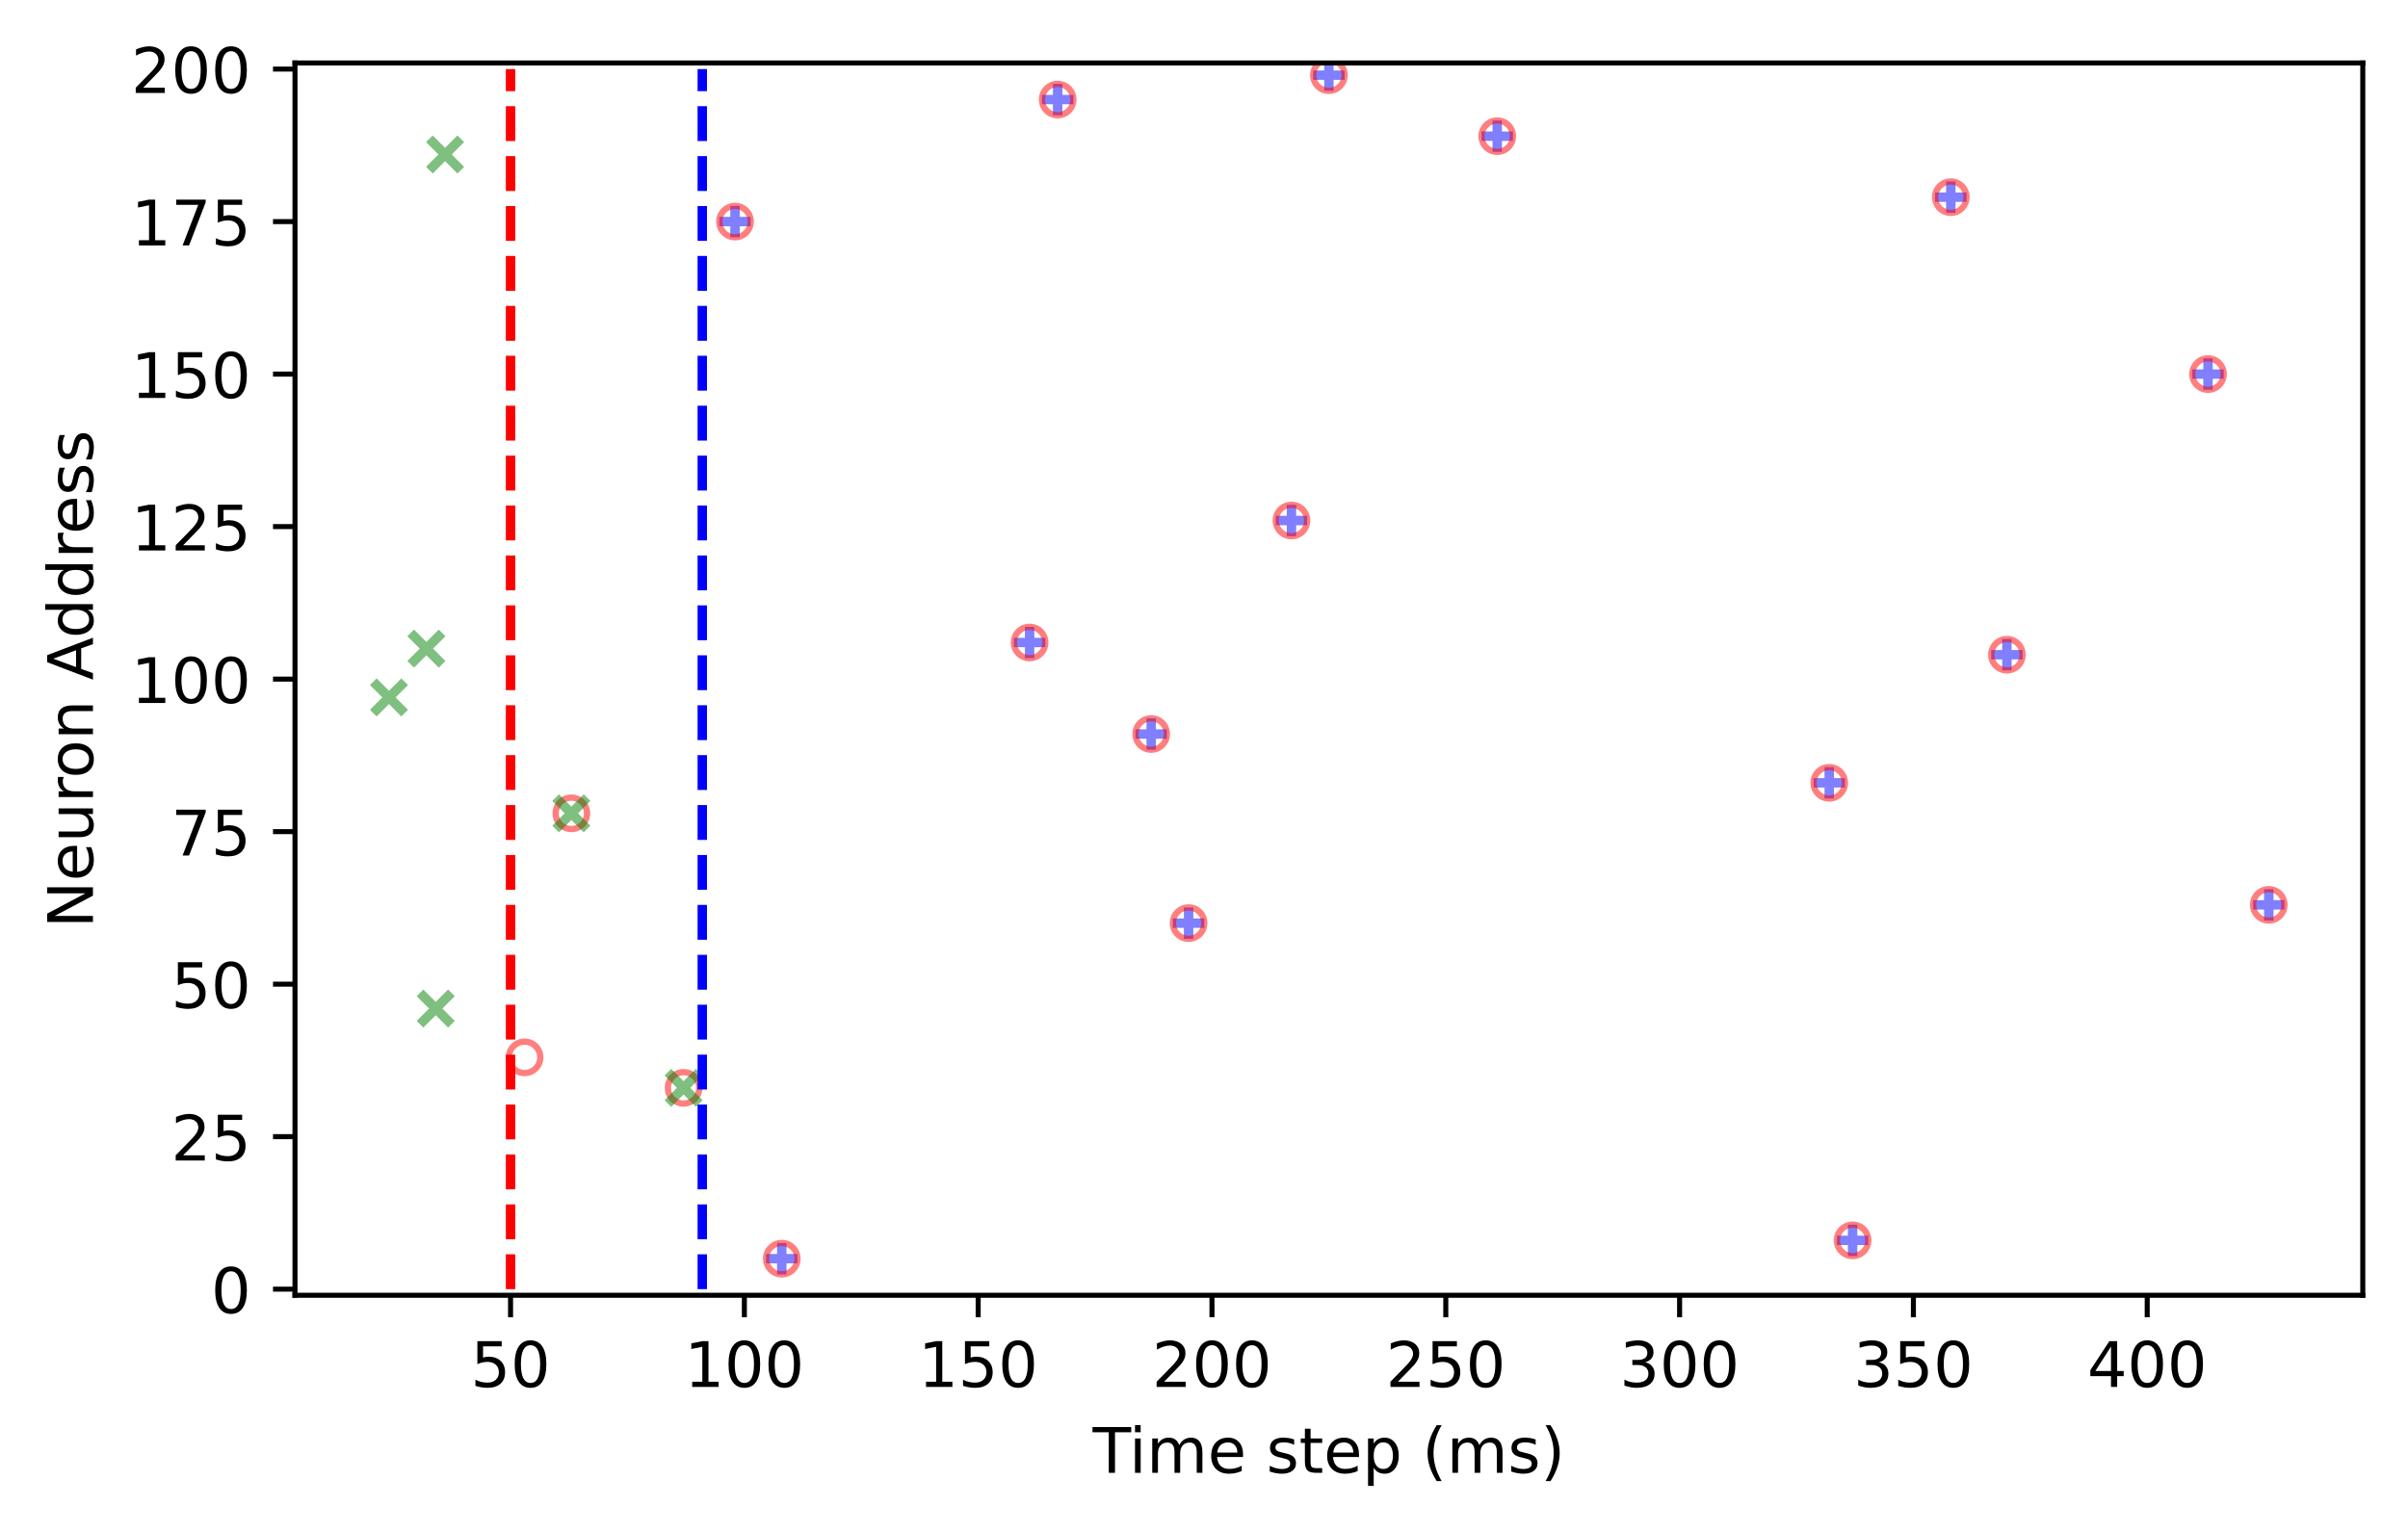
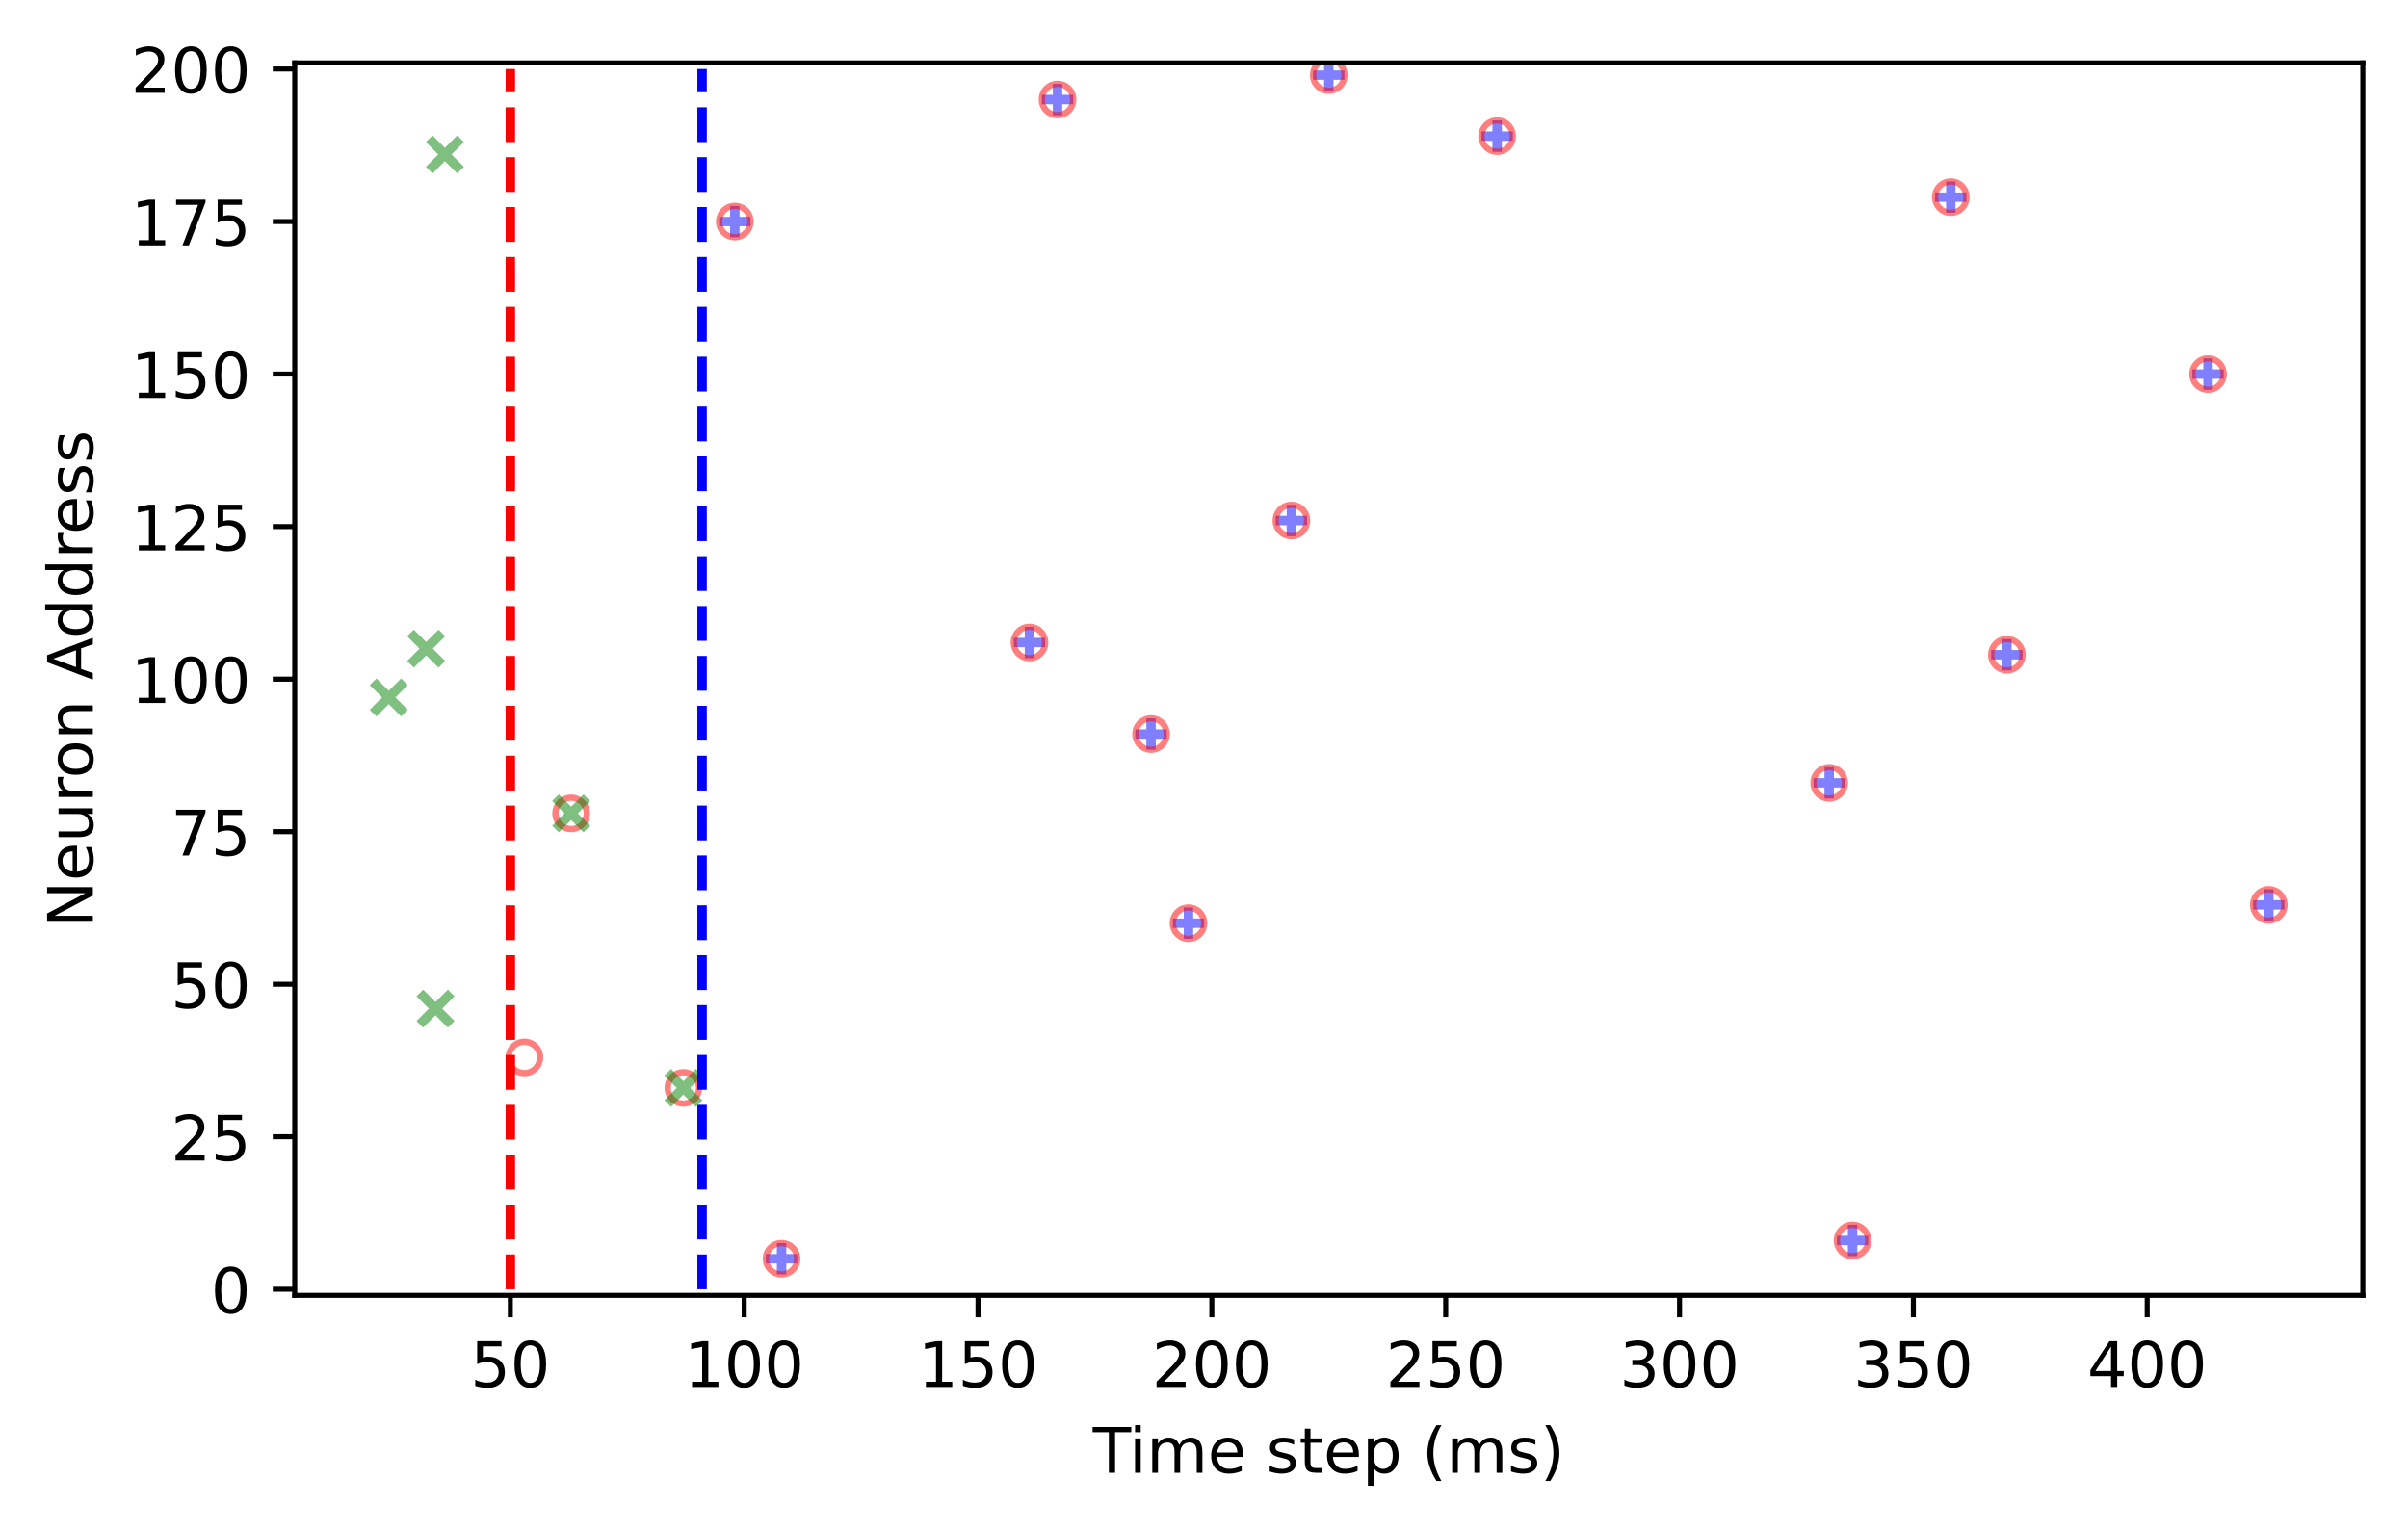
- <svg xmlns="http://www.w3.org/2000/svg" xmlns:xlink="http://www.w3.org/1999/xlink" width="383.386pt" height="243.841pt" viewBox="0 0 383.386 243.841" version="1.1">
+ <svg xmlns="http://www.w3.org/2000/svg" xmlns:xlink="http://www.w3.org/1999/xlink" width="383.693pt" height="244.024pt" viewBox="0 0 383.693 244.024" version="1.1">
  <defs>
    <style type="text/css">*{stroke-linejoin: round; stroke-linecap: butt}</style>
  </defs>
  <g id="figure_1">
    <g id="patch_1">
-       <path d="M 0 243.841  L 383.386 243.841  L 383.386 0  L 0 0  L 0 243.841  z " style="fill: none" />
+       <path d="M 0 244.024  L 383.693 244.024  L 383.693 0  L 0 0  L 0 244.024  z " style="fill: none" />
    </g>
    <g id="axes_1">
      <g id="patch_2">
-         <path d="M 46.966 206.285  L 376.186 206.285  L 376.186 10.028  L 46.966 10.028  L 46.966 206.285  z " style="fill: none" />
+         <path d="M 46.966 206.468  L 376.493 206.468  L 376.493 10.027  L 46.966 10.027  L 46.966 206.468  z " style="fill: none" />
      </g>
      <g id="PathCollection_1">
        <defs>
-           <path id="mb3ec994b3f" d="M -2.5 0  L 2.5 0  M 0 2.5  L 0 -2.5  " style="stroke: #0000ff; stroke-opacity: 0.5; stroke-width: 1.5" />
+           <path id="m88c1c79ac9" d="M -2.5 0  L 2.5 0  M 0 2.5  L 0 -2.5  " style="stroke: #0000ff; stroke-opacity: 0.5; stroke-width: 1.5" />
        </defs>
-         <g clip-path="url(#p787e05704a)">
-           <use xlink:href="#mb3ec994b3f" x="117.024" y="35.289" style="fill: #0000ff; fill-opacity: 0.5; stroke: #0000ff; stroke-opacity: 0.5; stroke-width: 1.5" />
-           <use xlink:href="#mb3ec994b3f" x="124.469" y="200.456" style="fill: #0000ff; fill-opacity: 0.5; stroke: #0000ff; stroke-opacity: 0.5; stroke-width: 1.5" />
-           <use xlink:href="#mb3ec994b3f" x="163.927" y="102.327" style="fill: #0000ff; fill-opacity: 0.5; stroke: #0000ff; stroke-opacity: 0.5; stroke-width: 1.5" />
-           <use xlink:href="#mb3ec994b3f" x="168.394" y="15.857" style="fill: #0000ff; fill-opacity: 0.5; stroke: #0000ff; stroke-opacity: 0.5; stroke-width: 1.5" />
-           <use xlink:href="#mb3ec994b3f" x="183.284" y="116.901" style="fill: #0000ff; fill-opacity: 0.5; stroke: #0000ff; stroke-opacity: 0.5; stroke-width: 1.5" />
-           <use xlink:href="#mb3ec994b3f" x="189.24" y="147.019" style="fill: #0000ff; fill-opacity: 0.5; stroke: #0000ff; stroke-opacity: 0.5; stroke-width: 1.5" />
-           <use xlink:href="#mb3ec994b3f" x="205.62" y="82.896" style="fill: #0000ff; fill-opacity: 0.5; stroke: #0000ff; stroke-opacity: 0.5; stroke-width: 1.5" />
-           <use xlink:href="#mb3ec994b3f" x="211.576" y="11.971" style="fill: #0000ff; fill-opacity: 0.5; stroke: #0000ff; stroke-opacity: 0.5; stroke-width: 1.5" />
-           <use xlink:href="#mb3ec994b3f" x="238.378" y="21.687" style="fill: #0000ff; fill-opacity: 0.5; stroke: #0000ff; stroke-opacity: 0.5; stroke-width: 1.5" />
-           <use xlink:href="#mb3ec994b3f" x="291.238" y="124.673" style="fill: #0000ff; fill-opacity: 0.5; stroke: #0000ff; stroke-opacity: 0.5; stroke-width: 1.5" />
-           <use xlink:href="#mb3ec994b3f" x="294.96" y="197.541" style="fill: #0000ff; fill-opacity: 0.5; stroke: #0000ff; stroke-opacity: 0.5; stroke-width: 1.5" />
-           <use xlink:href="#mb3ec994b3f" x="310.595" y="31.402" style="fill: #0000ff; fill-opacity: 0.5; stroke: #0000ff; stroke-opacity: 0.5; stroke-width: 1.5" />
-           <use xlink:href="#mb3ec994b3f" x="319.529" y="104.27" style="fill: #0000ff; fill-opacity: 0.5; stroke: #0000ff; stroke-opacity: 0.5; stroke-width: 1.5" />
-           <use xlink:href="#mb3ec994b3f" x="351.543" y="59.578" style="fill: #0000ff; fill-opacity: 0.5; stroke: #0000ff; stroke-opacity: 0.5; stroke-width: 1.5" />
-           <use xlink:href="#mb3ec994b3f" x="361.221" y="144.105" style="fill: #0000ff; fill-opacity: 0.5; stroke: #0000ff; stroke-opacity: 0.5; stroke-width: 1.5" />
+         <g clip-path="url(#pcec27d0fc7)">
+           <use xlink:href="#m88c1c79ac9" x="117.089" y="35.311" style="fill: #0000ff; fill-opacity: 0.5; stroke: #0000ff; stroke-opacity: 0.5; stroke-width: 1.5" />
+           <use xlink:href="#m88c1c79ac9" x="124.541" y="200.633" style="fill: #0000ff; fill-opacity: 0.5; stroke: #0000ff; stroke-opacity: 0.5; stroke-width: 1.5" />
+           <use xlink:href="#m88c1c79ac9" x="164.037" y="102.412" style="fill: #0000ff; fill-opacity: 0.5; stroke: #0000ff; stroke-opacity: 0.5; stroke-width: 1.5" />
+           <use xlink:href="#m88c1c79ac9" x="168.508" y="15.862" style="fill: #0000ff; fill-opacity: 0.5; stroke: #0000ff; stroke-opacity: 0.5; stroke-width: 1.5" />
+           <use xlink:href="#m88c1c79ac9" x="183.412" y="117" style="fill: #0000ff; fill-opacity: 0.5; stroke: #0000ff; stroke-opacity: 0.5; stroke-width: 1.5" />
+           <use xlink:href="#m88c1c79ac9" x="189.373" y="147.146" style="fill: #0000ff; fill-opacity: 0.5; stroke: #0000ff; stroke-opacity: 0.5; stroke-width: 1.5" />
+           <use xlink:href="#m88c1c79ac9" x="205.768" y="82.963" style="fill: #0000ff; fill-opacity: 0.5; stroke: #0000ff; stroke-opacity: 0.5; stroke-width: 1.5" />
+           <use xlink:href="#m88c1c79ac9" x="211.729" y="11.972" style="fill: #0000ff; fill-opacity: 0.5; stroke: #0000ff; stroke-opacity: 0.5; stroke-width: 1.5" />
+           <use xlink:href="#m88c1c79ac9" x="238.557" y="21.696" style="fill: #0000ff; fill-opacity: 0.5; stroke: #0000ff; stroke-opacity: 0.5; stroke-width: 1.5" />
+           <use xlink:href="#m88c1c79ac9" x="291.466" y="124.779" style="fill: #0000ff; fill-opacity: 0.5; stroke: #0000ff; stroke-opacity: 0.5; stroke-width: 1.5" />
+           <use xlink:href="#m88c1c79ac9" x="295.192" y="197.715" style="fill: #0000ff; fill-opacity: 0.5; stroke: #0000ff; stroke-opacity: 0.5; stroke-width: 1.5" />
+           <use xlink:href="#m88c1c79ac9" x="310.841" y="31.421" style="fill: #0000ff; fill-opacity: 0.5; stroke: #0000ff; stroke-opacity: 0.5; stroke-width: 1.5" />
+           <use xlink:href="#m88c1c79ac9" x="319.783" y="104.357" style="fill: #0000ff; fill-opacity: 0.5; stroke: #0000ff; stroke-opacity: 0.5; stroke-width: 1.5" />
+           <use xlink:href="#m88c1c79ac9" x="351.827" y="59.623" style="fill: #0000ff; fill-opacity: 0.5; stroke: #0000ff; stroke-opacity: 0.5; stroke-width: 1.5" />
+           <use xlink:href="#m88c1c79ac9" x="361.515" y="144.229" style="fill: #0000ff; fill-opacity: 0.5; stroke: #0000ff; stroke-opacity: 0.5; stroke-width: 1.5" />
        </g>
      </g>
      <g id="PathCollection_2">
        <defs>
-           <path id="C0_0_263f328069" d="M 0 2.5  C 0.663 2.5 1.299 2.237 1.768 1.768  C 2.237 1.299 2.5 0.663 2.5 -0  C 2.5 -0.663 2.237 -1.299 1.768 -1.768  C 1.299 -2.237 0.663 -2.5 0 -2.5  C -0.663 -2.5 -1.299 -2.237 -1.768 -1.768  C -2.237 -1.299 -2.5 -0.663 -2.5 0  C -2.5 0.663 -2.237 1.299 -1.768 1.768  C -1.299 2.237 -0.663 2.5 0 2.5  z " />
+           <path id="C0_0_e7f6a0dc9d" d="M 0 2.5  C 0.663 2.5 1.299 2.237 1.768 1.768  C 2.237 1.299 2.5 0.663 2.5 -0  C 2.5 -0.663 2.237 -1.299 1.768 -1.768  C 1.299 -2.237 0.663 -2.5 0 -2.5  C -0.663 -2.5 -1.299 -2.237 -1.768 -1.768  C -2.237 -1.299 -2.5 -0.663 -2.5 0  C -2.5 0.663 -2.237 1.299 -1.768 1.768  C -1.299 2.237 -0.663 2.5 0 2.5  z " />
        </defs>
-         <g clip-path="url(#p787e05704a)">
-           <use xlink:href="#C0_0_263f328069" x="83.521" y="168.394" style="fill: none; stroke: #ff0000; stroke-opacity: 0.5" />
-         </g>
-         <g clip-path="url(#p787e05704a)">
-           <use xlink:href="#C0_0_263f328069" x="90.966" y="129.531" style="fill: none; stroke: #ff0000; stroke-opacity: 0.5" />
-         </g>
-         <g clip-path="url(#p787e05704a)">
-           <use xlink:href="#C0_0_263f328069" x="108.834" y="173.252" style="fill: none; stroke: #ff0000; stroke-opacity: 0.5" />
-         </g>
-         <g clip-path="url(#p787e05704a)">
-           <use xlink:href="#C0_0_263f328069" x="117.024" y="35.289" style="fill: none; stroke: #ff0000; stroke-opacity: 0.5" />
-         </g>
-         <g clip-path="url(#p787e05704a)">
-           <use xlink:href="#C0_0_263f328069" x="124.469" y="200.456" style="fill: none; stroke: #ff0000; stroke-opacity: 0.5" />
-         </g>
-         <g clip-path="url(#p787e05704a)">
-           <use xlink:href="#C0_0_263f328069" x="163.927" y="102.327" style="fill: none; stroke: #ff0000; stroke-opacity: 0.5" />
-         </g>
-         <g clip-path="url(#p787e05704a)">
-           <use xlink:href="#C0_0_263f328069" x="168.394" y="15.857" style="fill: none; stroke: #ff0000; stroke-opacity: 0.5" />
-         </g>
-         <g clip-path="url(#p787e05704a)">
-           <use xlink:href="#C0_0_263f328069" x="183.284" y="116.901" style="fill: none; stroke: #ff0000; stroke-opacity: 0.5" />
-         </g>
-         <g clip-path="url(#p787e05704a)">
-           <use xlink:href="#C0_0_263f328069" x="189.24" y="147.019" style="fill: none; stroke: #ff0000; stroke-opacity: 0.5" />
-         </g>
-         <g clip-path="url(#p787e05704a)">
-           <use xlink:href="#C0_0_263f328069" x="205.62" y="82.896" style="fill: none; stroke: #ff0000; stroke-opacity: 0.5" />
-         </g>
-         <g clip-path="url(#p787e05704a)">
-           <use xlink:href="#C0_0_263f328069" x="211.576" y="11.971" style="fill: none; stroke: #ff0000; stroke-opacity: 0.5" />
-         </g>
-         <g clip-path="url(#p787e05704a)">
-           <use xlink:href="#C0_0_263f328069" x="238.378" y="21.687" style="fill: none; stroke: #ff0000; stroke-opacity: 0.5" />
-         </g>
-         <g clip-path="url(#p787e05704a)">
-           <use xlink:href="#C0_0_263f328069" x="291.238" y="124.673" style="fill: none; stroke: #ff0000; stroke-opacity: 0.5" />
-         </g>
-         <g clip-path="url(#p787e05704a)">
-           <use xlink:href="#C0_0_263f328069" x="294.96" y="197.541" style="fill: none; stroke: #ff0000; stroke-opacity: 0.5" />
-         </g>
-         <g clip-path="url(#p787e05704a)">
-           <use xlink:href="#C0_0_263f328069" x="310.595" y="31.402" style="fill: none; stroke: #ff0000; stroke-opacity: 0.5" />
-         </g>
-         <g clip-path="url(#p787e05704a)">
-           <use xlink:href="#C0_0_263f328069" x="319.529" y="104.27" style="fill: none; stroke: #ff0000; stroke-opacity: 0.5" />
-         </g>
-         <g clip-path="url(#p787e05704a)">
-           <use xlink:href="#C0_0_263f328069" x="351.543" y="59.578" style="fill: none; stroke: #ff0000; stroke-opacity: 0.5" />
-         </g>
-         <g clip-path="url(#p787e05704a)">
-           <use xlink:href="#C0_0_263f328069" x="361.221" y="144.105" style="fill: none; stroke: #ff0000; stroke-opacity: 0.5" />
+         <g clip-path="url(#pcec27d0fc7)">
+           <use xlink:href="#C0_0_e7f6a0dc9d" x="83.555" y="168.541" style="fill: none; stroke: #ff0000; stroke-opacity: 0.5" />
+         </g>
+         <g clip-path="url(#pcec27d0fc7)">
+           <use xlink:href="#C0_0_e7f6a0dc9d" x="91.007" y="129.642" style="fill: none; stroke: #ff0000; stroke-opacity: 0.5" />
+         </g>
+         <g clip-path="url(#pcec27d0fc7)">
+           <use xlink:href="#C0_0_e7f6a0dc9d" x="108.892" y="173.403" style="fill: none; stroke: #ff0000; stroke-opacity: 0.5" />
+         </g>
+         <g clip-path="url(#pcec27d0fc7)">
+           <use xlink:href="#C0_0_e7f6a0dc9d" x="117.089" y="35.311" style="fill: none; stroke: #ff0000; stroke-opacity: 0.5" />
+         </g>
+         <g clip-path="url(#pcec27d0fc7)">
+           <use xlink:href="#C0_0_e7f6a0dc9d" x="124.541" y="200.633" style="fill: none; stroke: #ff0000; stroke-opacity: 0.5" />
+         </g>
+         <g clip-path="url(#pcec27d0fc7)">
+           <use xlink:href="#C0_0_e7f6a0dc9d" x="164.037" y="102.412" style="fill: none; stroke: #ff0000; stroke-opacity: 0.5" />
+         </g>
+         <g clip-path="url(#pcec27d0fc7)">
+           <use xlink:href="#C0_0_e7f6a0dc9d" x="168.508" y="15.862" style="fill: none; stroke: #ff0000; stroke-opacity: 0.5" />
+         </g>
+         <g clip-path="url(#pcec27d0fc7)">
+           <use xlink:href="#C0_0_e7f6a0dc9d" x="183.412" y="117" style="fill: none; stroke: #ff0000; stroke-opacity: 0.5" />
+         </g>
+         <g clip-path="url(#pcec27d0fc7)">
+           <use xlink:href="#C0_0_e7f6a0dc9d" x="189.373" y="147.146" style="fill: none; stroke: #ff0000; stroke-opacity: 0.5" />
+         </g>
+         <g clip-path="url(#pcec27d0fc7)">
+           <use xlink:href="#C0_0_e7f6a0dc9d" x="205.768" y="82.963" style="fill: none; stroke: #ff0000; stroke-opacity: 0.5" />
+         </g>
+         <g clip-path="url(#pcec27d0fc7)">
+           <use xlink:href="#C0_0_e7f6a0dc9d" x="211.729" y="11.972" style="fill: none; stroke: #ff0000; stroke-opacity: 0.5" />
+         </g>
+         <g clip-path="url(#pcec27d0fc7)">
+           <use xlink:href="#C0_0_e7f6a0dc9d" x="238.557" y="21.696" style="fill: none; stroke: #ff0000; stroke-opacity: 0.5" />
+         </g>
+         <g clip-path="url(#pcec27d0fc7)">
+           <use xlink:href="#C0_0_e7f6a0dc9d" x="291.466" y="124.779" style="fill: none; stroke: #ff0000; stroke-opacity: 0.5" />
+         </g>
+         <g clip-path="url(#pcec27d0fc7)">
+           <use xlink:href="#C0_0_e7f6a0dc9d" x="295.192" y="197.715" style="fill: none; stroke: #ff0000; stroke-opacity: 0.5" />
+         </g>
+         <g clip-path="url(#pcec27d0fc7)">
+           <use xlink:href="#C0_0_e7f6a0dc9d" x="310.841" y="31.421" style="fill: none; stroke: #ff0000; stroke-opacity: 0.5" />
+         </g>
+         <g clip-path="url(#pcec27d0fc7)">
+           <use xlink:href="#C0_0_e7f6a0dc9d" x="319.783" y="104.357" style="fill: none; stroke: #ff0000; stroke-opacity: 0.5" />
+         </g>
+         <g clip-path="url(#pcec27d0fc7)">
+           <use xlink:href="#C0_0_e7f6a0dc9d" x="351.827" y="59.623" style="fill: none; stroke: #ff0000; stroke-opacity: 0.5" />
+         </g>
+         <g clip-path="url(#pcec27d0fc7)">
+           <use xlink:href="#C0_0_e7f6a0dc9d" x="361.515" y="144.229" style="fill: none; stroke: #ff0000; stroke-opacity: 0.5" />
        </g>
      </g>
      <g id="PathCollection_3">
        <defs>
-           <path id="m6fbff9b8e3" d="M -2.5 2.5  L 2.5 -2.5  M -2.5 -2.5  L 2.5 2.5  " style="stroke: #008000; stroke-opacity: 0.5; stroke-width: 1.5" />
+           <path id="m61734a5dca" d="M -2.5 2.5  L 2.5 -2.5  M -2.5 -2.5  L 2.5 2.5  " style="stroke: #008000; stroke-opacity: 0.5; stroke-width: 1.5" />
        </defs>
-         <g clip-path="url(#p787e05704a)">
-           <use xlink:href="#m6fbff9b8e3" x="61.93" y="111.071" style="fill: #008000; fill-opacity: 0.5; stroke: #008000; stroke-opacity: 0.5; stroke-width: 1.5" />
-           <use xlink:href="#m6fbff9b8e3" x="67.886" y="103.299" style="fill: #008000; fill-opacity: 0.5; stroke: #008000; stroke-opacity: 0.5; stroke-width: 1.5" />
-           <use xlink:href="#m6fbff9b8e3" x="69.375" y="160.621" style="fill: #008000; fill-opacity: 0.5; stroke: #008000; stroke-opacity: 0.5; stroke-width: 1.5" />
-           <use xlink:href="#m6fbff9b8e3" x="70.864" y="24.601" style="fill: #008000; fill-opacity: 0.5; stroke: #008000; stroke-opacity: 0.5; stroke-width: 1.5" />
-           <use xlink:href="#m6fbff9b8e3" x="90.966" y="129.531" style="fill: #008000; fill-opacity: 0.5; stroke: #008000; stroke-opacity: 0.5; stroke-width: 1.5" />
-           <use xlink:href="#m6fbff9b8e3" x="108.834" y="173.252" style="fill: #008000; fill-opacity: 0.5; stroke: #008000; stroke-opacity: 0.5; stroke-width: 1.5" />
+         <g clip-path="url(#pcec27d0fc7)">
+           <use xlink:href="#m61734a5dca" x="61.944" y="111.165" style="fill: #008000; fill-opacity: 0.5; stroke: #008000; stroke-opacity: 0.5; stroke-width: 1.5" />
+           <use xlink:href="#m61734a5dca" x="67.906" y="103.385" style="fill: #008000; fill-opacity: 0.5; stroke: #008000; stroke-opacity: 0.5; stroke-width: 1.5" />
+           <use xlink:href="#m61734a5dca" x="69.396" y="160.761" style="fill: #008000; fill-opacity: 0.5; stroke: #008000; stroke-opacity: 0.5; stroke-width: 1.5" />
+           <use xlink:href="#m61734a5dca" x="70.887" y="24.614" style="fill: #008000; fill-opacity: 0.5; stroke: #008000; stroke-opacity: 0.5; stroke-width: 1.5" />
+           <use xlink:href="#m61734a5dca" x="91.007" y="129.642" style="fill: #008000; fill-opacity: 0.5; stroke: #008000; stroke-opacity: 0.5; stroke-width: 1.5" />
+           <use xlink:href="#m61734a5dca" x="108.892" y="173.403" style="fill: #008000; fill-opacity: 0.5; stroke: #008000; stroke-opacity: 0.5; stroke-width: 1.5" />
        </g>
      </g>
      <g id="matplotlib.axis_1">
        <g id="xtick_1">
          <g id="line2d_1">
            <defs>
-               <path id="m3c2d49a48f" d="M 0 0  L 0 3.5  " style="stroke: #000000; stroke-width: 0.8" />
+               <path id="m3c4c1d982c" d="M 0 0  L 0 3.5  " style="stroke: #000000; stroke-width: 0.8" />
            </defs>
            <g>
-               <use xlink:href="#m3c2d49a48f" x="81.287" y="206.285" style="stroke: #000000; stroke-width: 0.8" />
+               <use xlink:href="#m3c4c1d982c" x="81.319" y="206.468" style="stroke: #000000; stroke-width: 0.8" />
            </g>
          </g>
          <g id="text_1">
-             <g transform="translate(74.92479 220.8837) scale(0.1 -0.1)">
+             <g transform="translate(74.95686 221.0661) scale(0.1 -0.1)">
              <defs>
                <path id="DejaVuSans-35" d="M 691 4666  L 3169 4666  L 3169 4134  L 1269 4134  L 1269 2991  Q 1406 3038 1543 3061  Q 1681 3084 1819 3084  Q 2600 3084 3056 2656  Q 3513 2228 3513 1497  Q 3513 744 3044 326  Q 2575 -91 1722 -91  Q 1428 -91 1123 -41  Q 819 9 494 109  L 494 744  Q 775 591 1075 516  Q 1375 441 1709 441  Q 2250 441 2565 725  Q 2881 1009 2881 1497  Q 2881 1984 2565 2268  Q 2250 2553 1709 2553  Q 1456 2553 1204 2497  Q 953 2441 691 2322  L 691 4666  z " transform="scale(0.015625)" />
                <path id="DejaVuSans-30" d="M 2034 4250  Q 1547 4250 1301 3770  Q 1056 3291 1056 2328  Q 1056 1369 1301 889  Q 1547 409 2034 409  Q 2525 409 2770 889  Q 3016 1369 3016 2328  Q 3016 3291 2770 3770  Q 2525 4250 2034 4250  z M 2034 4750  Q 2819 4750 3233 4129  Q 3647 3509 3647 2328  Q 3647 1150 3233 529  Q 2819 -91 2034 -91  Q 1250 -91 836 529  Q 422 1150 422 2328  Q 422 3509 836 4129  Q 1250 4750 2034 4750  z " transform="scale(0.015625)" />
              </defs>
              <use xlink:href="#DejaVuSans-35" />
              <use xlink:href="#DejaVuSans-30" transform="translate(63.62305 0)" />
            </g>
          </g>
        </g>
        <g id="xtick_2">
          <g id="line2d_2">
            <g>
-               <use xlink:href="#m3c2d49a48f" x="118.513" y="206.285" style="stroke: #000000; stroke-width: 0.8" />
+               <use xlink:href="#m3c4c1d982c" x="118.579" y="206.468" style="stroke: #000000; stroke-width: 0.8" />
            </g>
          </g>
          <g id="text_2">
-             <g transform="translate(108.9688 220.8837) scale(0.1 -0.1)">
+             <g transform="translate(109.0356 221.0661) scale(0.1 -0.1)">
              <defs>
                <path id="DejaVuSans-31" d="M 794 531  L 1825 531  L 1825 4091  L 703 3866  L 703 4441  L 1819 4666  L 2450 4666  L 2450 531  L 3481 531  L 3481 0  L 794 0  L 794 531  z " transform="scale(0.015625)" />
              </defs>
              <use xlink:href="#DejaVuSans-31" />
              <use xlink:href="#DejaVuSans-30" transform="translate(63.62305 0)" />
              <use xlink:href="#DejaVuSans-30" transform="translate(127.2461 0)" />
            </g>
          </g>
        </g>
        <g id="xtick_3">
          <g id="line2d_3">
            <g>
-               <use xlink:href="#m3c2d49a48f" x="155.738" y="206.285" style="stroke: #000000; stroke-width: 0.8" />
+               <use xlink:href="#m3c4c1d982c" x="155.839" y="206.468" style="stroke: #000000; stroke-width: 0.8" />
            </g>
          </g>
          <g id="text_3">
-             <g transform="translate(146.194 220.8837) scale(0.1 -0.1)">
+             <g transform="translate(146.2956 221.0661) scale(0.1 -0.1)">
              <use xlink:href="#DejaVuSans-31" />
              <use xlink:href="#DejaVuSans-35" transform="translate(63.62305 0)" />
              <use xlink:href="#DejaVuSans-30" transform="translate(127.2461 0)" />
            </g>
          </g>
        </g>
        <g id="xtick_4">
          <g id="line2d_4">
            <g>
-               <use xlink:href="#m3c2d49a48f" x="192.963" y="206.285" style="stroke: #000000; stroke-width: 0.8" />
+               <use xlink:href="#m3c4c1d982c" x="193.099" y="206.468" style="stroke: #000000; stroke-width: 0.8" />
            </g>
          </g>
          <g id="text_4">
-             <g transform="translate(183.4193 220.8837) scale(0.1 -0.1)">
+             <g transform="translate(183.5556 221.0661) scale(0.1 -0.1)">
              <defs>
                <path id="DejaVuSans-32" d="M 1228 531  L 3431 531  L 3431 0  L 469 0  L 469 531  Q 828 903 1448 1529  Q 2069 2156 2228 2338  Q 2531 2678 2651 2914  Q 2772 3150 2772 3378  Q 2772 3750 2511 3984  Q 2250 4219 1831 4219  Q 1534 4219 1204 4116  Q 875 4013 500 3803  L 500 4441  Q 881 4594 1212 4672  Q 1544 4750 1819 4750  Q 2544 4750 2975 4387  Q 3406 4025 3406 3419  Q 3406 3131 3298 2873  Q 3191 2616 2906 2266  Q 2828 2175 2409 1742  Q 1991 1309 1228 531  z " transform="scale(0.015625)" />
              </defs>
              <use xlink:href="#DejaVuSans-32" />
              <use xlink:href="#DejaVuSans-30" transform="translate(63.62305 0)" />
              <use xlink:href="#DejaVuSans-30" transform="translate(127.2461 0)" />
            </g>
          </g>
        </g>
        <g id="xtick_5">
          <g id="line2d_5">
            <g>
-               <use xlink:href="#m3c2d49a48f" x="230.188" y="206.285" style="stroke: #000000; stroke-width: 0.8" />
+               <use xlink:href="#m3c4c1d982c" x="230.359" y="206.468" style="stroke: #000000; stroke-width: 0.8" />
            </g>
          </g>
          <g id="text_5">
-             <g transform="translate(220.6445 220.8837) scale(0.1 -0.1)">
+             <g transform="translate(220.8157 221.0661) scale(0.1 -0.1)">
              <use xlink:href="#DejaVuSans-32" />
              <use xlink:href="#DejaVuSans-35" transform="translate(63.62305 0)" />
              <use xlink:href="#DejaVuSans-30" transform="translate(127.2461 0)" />
            </g>
          </g>
        </g>
        <g id="xtick_6">
          <g id="line2d_6">
            <g>
-               <use xlink:href="#m3c2d49a48f" x="267.413" y="206.285" style="stroke: #000000; stroke-width: 0.8" />
+               <use xlink:href="#m3c4c1d982c" x="267.619" y="206.468" style="stroke: #000000; stroke-width: 0.8" />
            </g>
          </g>
          <g id="text_6">
-             <g transform="translate(257.8697 220.8837) scale(0.1 -0.1)">
+             <g transform="translate(258.0757 221.0661) scale(0.1 -0.1)">
              <defs>
                <path id="DejaVuSans-33" d="M 2597 2516  Q 3050 2419 3304 2112  Q 3559 1806 3559 1356  Q 3559 666 3084 287  Q 2609 -91 1734 -91  Q 1441 -91 1130 -33  Q 819 25 488 141  L 488 750  Q 750 597 1062 519  Q 1375 441 1716 441  Q 2309 441 2620 675  Q 2931 909 2931 1356  Q 2931 1769 2642 2001  Q 2353 2234 1838 2234  L 1294 2234  L 1294 2753  L 1863 2753  Q 2328 2753 2575 2939  Q 2822 3125 2822 3475  Q 2822 3834 2567 4026  Q 2313 4219 1838 4219  Q 1578 4219 1281 4162  Q 984 4106 628 3988  L 628 4550  Q 988 4650 1302 4700  Q 1616 4750 1894 4750  Q 2613 4750 3031 4423  Q 3450 4097 3450 3541  Q 3450 3153 3228 2886  Q 3006 2619 2597 2516  z " transform="scale(0.015625)" />
              </defs>
              <use xlink:href="#DejaVuSans-33" />
              <use xlink:href="#DejaVuSans-30" transform="translate(63.62305 0)" />
              <use xlink:href="#DejaVuSans-30" transform="translate(127.2461 0)" />
            </g>
          </g>
        </g>
        <g id="xtick_7">
          <g id="line2d_7">
            <g>
-               <use xlink:href="#m3c2d49a48f" x="304.639" y="206.285" style="stroke: #000000; stroke-width: 0.8" />
+               <use xlink:href="#m3c4c1d982c" x="304.879" y="206.468" style="stroke: #000000; stroke-width: 0.8" />
            </g>
          </g>
          <g id="text_7">
-             <g transform="translate(295.095 220.8837) scale(0.1 -0.1)">
+             <g transform="translate(295.3357 221.0661) scale(0.1 -0.1)">
              <use xlink:href="#DejaVuSans-33" />
              <use xlink:href="#DejaVuSans-35" transform="translate(63.62305 0)" />
              <use xlink:href="#DejaVuSans-30" transform="translate(127.2461 0)" />
            </g>
          </g>
        </g>
        <g id="xtick_8">
          <g id="line2d_8">
            <g>
-               <use xlink:href="#m3c2d49a48f" x="341.864" y="206.285" style="stroke: #000000; stroke-width: 0.8" />
+               <use xlink:href="#m3c4c1d982c" x="342.139" y="206.468" style="stroke: #000000; stroke-width: 0.8" />
            </g>
          </g>
          <g id="text_8">
-             <g transform="translate(332.3202 220.8837) scale(0.1 -0.1)">
+             <g transform="translate(332.5957 221.0661) scale(0.1 -0.1)">
              <defs>
                <path id="DejaVuSans-34" d="M 2419 4116  L 825 1625  L 2419 1625  L 2419 4116  z M 2253 4666  L 3047 4666  L 3047 1625  L 3713 1625  L 3713 1100  L 3047 1100  L 3047 0  L 2419 0  L 2419 1100  L 313 1100  L 313 1709  L 2253 4666  z " transform="scale(0.015625)" />
              </defs>
              <use xlink:href="#DejaVuSans-34" />
              <use xlink:href="#DejaVuSans-30" transform="translate(63.62305 0)" />
              <use xlink:href="#DejaVuSans-30" transform="translate(127.2461 0)" />
            </g>
          </g>
        </g>
        <g id="text_9">
-           <g transform="translate(173.9717 234.5618) scale(0.1 -0.1)">
+           <g transform="translate(174.1255 234.7442) scale(0.1 -0.1)">
            <defs>
              <path id="DejaVuSans-54" d="M -19 4666  L 3928 4666  L 3928 4134  L 2272 4134  L 2272 0  L 1638 0  L 1638 4134  L -19 4134  L -19 4666  z " transform="scale(0.015625)" />
              <path id="DejaVuSans-69" d="M 603 3500  L 1178 3500  L 1178 0  L 603 0  L 603 3500  z M 603 4863  L 1178 4863  L 1178 4134  L 603 4134  L 603 4863  z " transform="scale(0.015625)" />
              <path id="DejaVuSans-6d" d="M 3328 2828  Q 3544 3216 3844 3400  Q 4144 3584 4550 3584  Q 5097 3584 5394 3201  Q 5691 2819 5691 2113  L 5691 0  L 5113 0  L 5113 2094  Q 5113 2597 4934 2840  Q 4756 3084 4391 3084  Q 3944 3084 3684 2787  Q 3425 2491 3425 1978  L 3425 0  L 2847 0  L 2847 2094  Q 2847 2600 2669 2842  Q 2491 3084 2119 3084  Q 1678 3084 1418 2786  Q 1159 2488 1159 1978  L 1159 0  L 581 0  L 581 3500  L 1159 3500  L 1159 2956  Q 1356 3278 1631 3431  Q 1906 3584 2284 3584  Q 2666 3584 2933 3390  Q 3200 3197 3328 2828  z " transform="scale(0.015625)" />
              <path id="DejaVuSans-65" d="M 3597 1894  L 3597 1613  L 953 1613  Q 991 1019 1311 708  Q 1631 397 2203 397  Q 2534 397 2845 478  Q 3156 559 3463 722  L 3463 178  Q 3153 47 2828 -22  Q 2503 -91 2169 -91  Q 1331 -91 842 396  Q 353 884 353 1716  Q 353 2575 817 3079  Q 1281 3584 2069 3584  Q 2775 3584 3186 3129  Q 3597 2675 3597 1894  z M 3022 2063  Q 3016 2534 2758 2815  Q 2500 3097 2075 3097  Q 1594 3097 1305 2825  Q 1016 2553 972 2059  L 3022 2063  z " transform="scale(0.015625)" />
              <path id="DejaVuSans-20" transform="scale(0.015625)" />
              <path id="DejaVuSans-73" d="M 2834 3397  L 2834 2853  Q 2591 2978 2328 3040  Q 2066 3103 1784 3103  Q 1356 3103 1142 2972  Q 928 2841 928 2578  Q 928 2378 1081 2264  Q 1234 2150 1697 2047  L 1894 2003  Q 2506 1872 2764 1633  Q 3022 1394 3022 966  Q 3022 478 2636 193  Q 2250 -91 1575 -91  Q 1294 -91 989 -36  Q 684 19 347 128  L 347 722  Q 666 556 975 473  Q 1284 391 1588 391  Q 1994 391 2212 530  Q 2431 669 2431 922  Q 2431 1156 2273 1281  Q 2116 1406 1581 1522  L 1381 1569  Q 847 1681 609 1914  Q 372 2147 372 2553  Q 372 3047 722 3315  Q 1072 3584 1716 3584  Q 2034 3584 2315 3537  Q 2597 3491 2834 3397  z " transform="scale(0.015625)" />
              <path id="DejaVuSans-74" d="M 1172 4494  L 1172 3500  L 2356 3500  L 2356 3053  L 1172 3053  L 1172 1153  Q 1172 725 1289 603  Q 1406 481 1766 481  L 2356 481  L 2356 0  L 1766 0  Q 1100 0 847 248  Q 594 497 594 1153  L 594 3053  L 172 3053  L 172 3500  L 594 3500  L 594 4494  L 1172 4494  z " transform="scale(0.015625)" />
              <path id="DejaVuSans-70" d="M 1159 525  L 1159 -1331  L 581 -1331  L 581 3500  L 1159 3500  L 1159 2969  Q 1341 3281 1617 3432  Q 1894 3584 2278 3584  Q 2916 3584 3314 3078  Q 3713 2572 3713 1747  Q 3713 922 3314 415  Q 2916 -91 2278 -91  Q 1894 -91 1617 61  Q 1341 213 1159 525  z M 3116 1747  Q 3116 2381 2855 2742  Q 2594 3103 2138 3103  Q 1681 3103 1420 2742  Q 1159 2381 1159 1747  Q 1159 1113 1420 752  Q 1681 391 2138 391  Q 2594 391 2855 752  Q 3116 1113 3116 1747  z " transform="scale(0.015625)" />
              <path id="DejaVuSans-28" d="M 1984 4856  Q 1566 4138 1362 3434  Q 1159 2731 1159 2009  Q 1159 1288 1364 580  Q 1569 -128 1984 -844  L 1484 -844  Q 1016 -109 783 600  Q 550 1309 550 2009  Q 550 2706 781 3412  Q 1013 4119 1484 4856  L 1984 4856  z " transform="scale(0.015625)" />
              <path id="DejaVuSans-29" d="M 513 4856  L 1013 4856  Q 1481 4119 1714 3412  Q 1947 2706 1947 2009  Q 1947 1309 1714 600  Q 1481 -109 1013 -844  L 513 -844  Q 928 -128 1133 580  Q 1338 1288 1338 2009  Q 1338 2731 1133 3434  Q 928 4138 513 4856  z " transform="scale(0.015625)" />
            </defs>
            <use xlink:href="#DejaVuSans-54" />
            <use xlink:href="#DejaVuSans-69" transform="translate(57.95898 0)" />
            <use xlink:href="#DejaVuSans-6d" transform="translate(85.74219 0)" />
            <use xlink:href="#DejaVuSans-65" transform="translate(183.1543 0)" />
            <use xlink:href="#DejaVuSans-20" transform="translate(244.6777 0)" />
            <use xlink:href="#DejaVuSans-73" transform="translate(276.4648 0)" />
            <use xlink:href="#DejaVuSans-74" transform="translate(328.5645 0)" />
            <use xlink:href="#DejaVuSans-65" transform="translate(367.7734 0)" />
            <use xlink:href="#DejaVuSans-70" transform="translate(429.2969 0)" />
            <use xlink:href="#DejaVuSans-20" transform="translate(492.7734 0)" />
            <use xlink:href="#DejaVuSans-28" transform="translate(524.5605 0)" />
            <use xlink:href="#DejaVuSans-6d" transform="translate(563.5742 0)" />
            <use xlink:href="#DejaVuSans-73" transform="translate(660.9863 0)" />
            <use xlink:href="#DejaVuSans-29" transform="translate(713.0859 0)" />
          </g>
        </g>
      </g>
      <g id="matplotlib.axis_2">
        <g id="ytick_1">
          <g id="line2d_9">
            <defs>
-               <path id="m5dcc934e09" d="M 0 0  L -3.5 0  " style="stroke: #000000; stroke-width: 0.8" />
+               <path id="m1bc3c55c90" d="M 0 0  L -3.5 0  " style="stroke: #000000; stroke-width: 0.8" />
            </defs>
            <g>
-               <use xlink:href="#m5dcc934e09" x="46.966" y="205.314" style="stroke: #000000; stroke-width: 0.8" />
+               <use xlink:href="#m1bc3c55c90" x="46.966" y="205.495" style="stroke: #000000; stroke-width: 0.8" />
            </g>
          </g>
          <g id="text_10">
-             <g transform="translate(33.60312 209.1129) scale(0.1 -0.1)">
+             <g transform="translate(33.60312 209.2944) scale(0.1 -0.1)">
              <use xlink:href="#DejaVuSans-30" />
            </g>
          </g>
        </g>
        <g id="ytick_2">
          <g id="line2d_10">
            <g>
-               <use xlink:href="#m5dcc934e09" x="46.966" y="181.024" style="stroke: #000000; stroke-width: 0.8" />
+               <use xlink:href="#m1bc3c55c90" x="46.966" y="181.183" style="stroke: #000000; stroke-width: 0.8" />
            </g>
          </g>
          <g id="text_11">
-             <g transform="translate(27.24063 184.8236) scale(0.1 -0.1)">
+             <g transform="translate(27.24063 184.9824) scale(0.1 -0.1)">
              <use xlink:href="#DejaVuSans-32" />
              <use xlink:href="#DejaVuSans-35" transform="translate(63.62305 0)" />
            </g>
          </g>
        </g>
        <g id="ytick_3">
          <g id="line2d_11">
            <g>
-               <use xlink:href="#m5dcc934e09" x="46.966" y="156.735" style="stroke: #000000; stroke-width: 0.8" />
+               <use xlink:href="#m1bc3c55c90" x="46.966" y="156.871" style="stroke: #000000; stroke-width: 0.8" />
            </g>
          </g>
          <g id="text_12">
-             <g transform="translate(27.24063 160.5343) scale(0.1 -0.1)">
+             <g transform="translate(27.24063 160.6704) scale(0.1 -0.1)">
              <use xlink:href="#DejaVuSans-35" />
              <use xlink:href="#DejaVuSans-30" transform="translate(63.62305 0)" />
            </g>
          </g>
        </g>
        <g id="ytick_4">
          <g id="line2d_12">
            <g>
-               <use xlink:href="#m5dcc934e09" x="46.966" y="132.446" style="stroke: #000000; stroke-width: 0.8" />
+               <use xlink:href="#m1bc3c55c90" x="46.966" y="132.559" style="stroke: #000000; stroke-width: 0.8" />
            </g>
          </g>
          <g id="text_13">
-             <g transform="translate(27.24063 136.245) scale(0.1 -0.1)">
+             <g transform="translate(27.24063 136.3584) scale(0.1 -0.1)">
              <defs>
                <path id="DejaVuSans-37" d="M 525 4666  L 3525 4666  L 3525 4397  L 1831 0  L 1172 0  L 2766 4134  L 525 4134  L 525 4666  z " transform="scale(0.015625)" />
              </defs>
              <use xlink:href="#DejaVuSans-37" />
              <use xlink:href="#DejaVuSans-35" transform="translate(63.62305 0)" />
            </g>
          </g>
        </g>
        <g id="ytick_5">
          <g id="line2d_13">
            <g>
-               <use xlink:href="#m5dcc934e09" x="46.966" y="108.156" style="stroke: #000000; stroke-width: 0.8" />
+               <use xlink:href="#m1bc3c55c90" x="46.966" y="108.247" style="stroke: #000000; stroke-width: 0.8" />
            </g>
          </g>
          <g id="text_14">
-             <g transform="translate(20.87813 111.9557) scale(0.1 -0.1)">
+             <g transform="translate(20.87813 112.0464) scale(0.1 -0.1)">
              <use xlink:href="#DejaVuSans-31" />
              <use xlink:href="#DejaVuSans-30" transform="translate(63.62305 0)" />
              <use xlink:href="#DejaVuSans-30" transform="translate(127.2461 0)" />
            </g>
          </g>
        </g>
        <g id="ytick_6">
          <g id="line2d_14">
            <g>
-               <use xlink:href="#m5dcc934e09" x="46.966" y="83.867" style="stroke: #000000; stroke-width: 0.8" />
+               <use xlink:href="#m1bc3c55c90" x="46.966" y="83.935" style="stroke: #000000; stroke-width: 0.8" />
            </g>
          </g>
          <g id="text_15">
-             <g transform="translate(20.87813 87.66636) scale(0.1 -0.1)">
+             <g transform="translate(20.87813 87.73443) scale(0.1 -0.1)">
              <use xlink:href="#DejaVuSans-31" />
              <use xlink:href="#DejaVuSans-32" transform="translate(63.62305 0)" />
              <use xlink:href="#DejaVuSans-35" transform="translate(127.2461 0)" />
            </g>
          </g>
        </g>
        <g id="ytick_7">
          <g id="line2d_15">
            <g>
-               <use xlink:href="#m5dcc934e09" x="46.966" y="59.578" style="stroke: #000000; stroke-width: 0.8" />
+               <use xlink:href="#m1bc3c55c90" x="46.966" y="59.623" style="stroke: #000000; stroke-width: 0.8" />
            </g>
          </g>
          <g id="text_16">
-             <g transform="translate(20.87813 63.37705) scale(0.1 -0.1)">
+             <g transform="translate(20.87813 63.42243) scale(0.1 -0.1)">
              <use xlink:href="#DejaVuSans-31" />
              <use xlink:href="#DejaVuSans-35" transform="translate(63.62305 0)" />
              <use xlink:href="#DejaVuSans-30" transform="translate(127.2461 0)" />
            </g>
          </g>
        </g>
        <g id="ytick_8">
          <g id="line2d_16">
            <g>
-               <use xlink:href="#m5dcc934e09" x="46.966" y="35.289" style="stroke: #000000; stroke-width: 0.8" />
+               <use xlink:href="#m1bc3c55c90" x="46.966" y="35.311" style="stroke: #000000; stroke-width: 0.8" />
            </g>
          </g>
          <g id="text_17">
-             <g transform="translate(20.87813 39.08774) scale(0.1 -0.1)">
+             <g transform="translate(20.87813 39.11044) scale(0.1 -0.1)">
              <use xlink:href="#DejaVuSans-31" />
              <use xlink:href="#DejaVuSans-37" transform="translate(63.62305 0)" />
              <use xlink:href="#DejaVuSans-35" transform="translate(127.2461 0)" />
            </g>
          </g>
        </g>
        <g id="ytick_9">
          <g id="line2d_17">
            <g>
-               <use xlink:href="#m5dcc934e09" x="46.966" y="10.999" style="stroke: #000000; stroke-width: 0.8" />
+               <use xlink:href="#m1bc3c55c90" x="46.966" y="10.999" style="stroke: #000000; stroke-width: 0.8" />
            </g>
          </g>
          <g id="text_18">
            <g transform="translate(20.87813 14.79844) scale(0.1 -0.1)">
              <use xlink:href="#DejaVuSans-32" />
              <use xlink:href="#DejaVuSans-30" transform="translate(63.62305 0)" />
              <use xlink:href="#DejaVuSans-30" transform="translate(127.2461 0)" />
            </g>
          </g>
        </g>
        <g id="text_19">
-           <g transform="translate(14.79844 147.8127) rotate(-90) scale(0.1 -0.1)">
+           <g transform="translate(14.79844 147.9035) rotate(-90) scale(0.1 -0.1)">
            <defs>
              <path id="DejaVuSans-4e" d="M 628 4666  L 1478 4666  L 3547 763  L 3547 4666  L 4159 4666  L 4159 0  L 3309 0  L 1241 3903  L 1241 0  L 628 0  L 628 4666  z " transform="scale(0.015625)" />
              <path id="DejaVuSans-75" d="M 544 1381  L 544 3500  L 1119 3500  L 1119 1403  Q 1119 906 1312 657  Q 1506 409 1894 409  Q 2359 409 2629 706  Q 2900 1003 2900 1516  L 2900 3500  L 3475 3500  L 3475 0  L 2900 0  L 2900 538  Q 2691 219 2414 64  Q 2138 -91 1772 -91  Q 1169 -91 856 284  Q 544 659 544 1381  z M 1991 3584  L 1991 3584  z " transform="scale(0.015625)" />
              <path id="DejaVuSans-72" d="M 2631 2963  Q 2534 3019 2420 3045  Q 2306 3072 2169 3072  Q 1681 3072 1420 2755  Q 1159 2438 1159 1844  L 1159 0  L 581 0  L 581 3500  L 1159 3500  L 1159 2956  Q 1341 3275 1631 3429  Q 1922 3584 2338 3584  Q 2397 3584 2469 3576  Q 2541 3569 2628 3553  L 2631 2963  z " transform="scale(0.015625)" />
              <path id="DejaVuSans-6f" d="M 1959 3097  Q 1497 3097 1228 2736  Q 959 2375 959 1747  Q 959 1119 1226 758  Q 1494 397 1959 397  Q 2419 397 2687 759  Q 2956 1122 2956 1747  Q 2956 2369 2687 2733  Q 2419 3097 1959 3097  z M 1959 3584  Q 2709 3584 3137 3096  Q 3566 2609 3566 1747  Q 3566 888 3137 398  Q 2709 -91 1959 -91  Q 1206 -91 779 398  Q 353 888 353 1747  Q 353 2609 779 3096  Q 1206 3584 1959 3584  z " transform="scale(0.015625)" />
              <path id="DejaVuSans-6e" d="M 3513 2113  L 3513 0  L 2938 0  L 2938 2094  Q 2938 2591 2744 2837  Q 2550 3084 2163 3084  Q 1697 3084 1428 2787  Q 1159 2491 1159 1978  L 1159 0  L 581 0  L 581 3500  L 1159 3500  L 1159 2956  Q 1366 3272 1645 3428  Q 1925 3584 2291 3584  Q 2894 3584 3203 3211  Q 3513 2838 3513 2113  z " transform="scale(0.015625)" />
              <path id="DejaVuSans-41" d="M 2188 4044  L 1331 1722  L 3047 1722  L 2188 4044  z M 1831 4666  L 2547 4666  L 4325 0  L 3669 0  L 3244 1197  L 1141 1197  L 716 0  L 50 0  L 1831 4666  z " transform="scale(0.015625)" />
              <path id="DejaVuSans-64" d="M 2906 2969  L 2906 4863  L 3481 4863  L 3481 0  L 2906 0  L 2906 525  Q 2725 213 2448 61  Q 2172 -91 1784 -91  Q 1150 -91 751 415  Q 353 922 353 1747  Q 353 2572 751 3078  Q 1150 3584 1784 3584  Q 2172 3584 2448 3432  Q 2725 3281 2906 2969  z M 947 1747  Q 947 1113 1208 752  Q 1469 391 1925 391  Q 2381 391 2643 752  Q 2906 1113 2906 1747  Q 2906 2381 2643 2742  Q 2381 3103 1925 3103  Q 1469 3103 1208 2742  Q 947 2381 947 1747  z " transform="scale(0.015625)" />
            </defs>
            <use xlink:href="#DejaVuSans-4e" />
            <use xlink:href="#DejaVuSans-65" transform="translate(74.80469 0)" />
            <use xlink:href="#DejaVuSans-75" transform="translate(136.3281 0)" />
            <use xlink:href="#DejaVuSans-72" transform="translate(199.707 0)" />
            <use xlink:href="#DejaVuSans-6f" transform="translate(238.5703 0)" />
            <use xlink:href="#DejaVuSans-6e" transform="translate(299.752 0)" />
            <use xlink:href="#DejaVuSans-20" transform="translate(363.1309 0)" />
            <use xlink:href="#DejaVuSans-41" transform="translate(394.918 0)" />
            <use xlink:href="#DejaVuSans-64" transform="translate(461.5762 0)" />
            <use xlink:href="#DejaVuSans-64" transform="translate(525.0527 0)" />
            <use xlink:href="#DejaVuSans-72" transform="translate(588.5293 0)" />
            <use xlink:href="#DejaVuSans-65" transform="translate(627.3926 0)" />
            <use xlink:href="#DejaVuSans-73" transform="translate(688.916 0)" />
            <use xlink:href="#DejaVuSans-73" transform="translate(741.0156 0)" />
          </g>
        </g>
      </g>
      <g id="LineCollection_1">
-         <path d="M 81.287 205.314  L 81.287 10.999  " clip-path="url(#p787e05704a)" style="fill: none; stroke-dasharray: 5.55,2.4; stroke-dashoffset: 0; stroke: #ff0000; stroke-width: 1.5" />
+         <path d="M 81.319 205.495  L 81.319 10.999  " clip-path="url(#pcec27d0fc7)" style="fill: none; stroke-dasharray: 5.55,2.4; stroke-dashoffset: 0; stroke: #ff0000; stroke-width: 1.5" />
      </g>
      <g id="LineCollection_2">
-         <path d="M 111.812 205.314  L 111.812 10.999  " clip-path="url(#p787e05704a)" style="fill: none; stroke-dasharray: 5.55,2.4; stroke-dashoffset: 0; stroke: #0000ff; stroke-width: 1.5" />
+         <path d="M 111.873 205.495  L 111.873 10.999  " clip-path="url(#pcec27d0fc7)" style="fill: none; stroke-dasharray: 5.55,2.4; stroke-dashoffset: 0; stroke: #0000ff; stroke-width: 1.5" />
      </g>
      <g id="patch_3">
-         <path d="M 46.966 206.285  L 46.966 10.028  " style="fill: none; stroke: #000000; stroke-width: 0.8; stroke-linejoin: miter; stroke-linecap: square" />
+         <path d="M 46.966 206.468  L 46.966 10.027  " style="fill: none; stroke: #000000; stroke-width: 0.8; stroke-linejoin: miter; stroke-linecap: square" />
      </g>
      <g id="patch_4">
-         <path d="M 376.186 206.285  L 376.186 10.028  " style="fill: none; stroke: #000000; stroke-width: 0.8; stroke-linejoin: miter; stroke-linecap: square" />
+         <path d="M 376.493 206.468  L 376.493 10.027  " style="fill: none; stroke: #000000; stroke-width: 0.8; stroke-linejoin: miter; stroke-linecap: square" />
      </g>
      <g id="patch_5">
-         <path d="M 46.966 206.285  L 376.186 206.285  " style="fill: none; stroke: #000000; stroke-width: 0.8; stroke-linejoin: miter; stroke-linecap: square" />
+         <path d="M 46.966 206.468  L 376.493 206.468  " style="fill: none; stroke: #000000; stroke-width: 0.8; stroke-linejoin: miter; stroke-linecap: square" />
      </g>
      <g id="patch_6">
-         <path d="M 46.966 10.028  L 376.186 10.028  " style="fill: none; stroke: #000000; stroke-width: 0.8; stroke-linejoin: miter; stroke-linecap: square" />
+         <path d="M 46.966 10.027  L 376.493 10.027  " style="fill: none; stroke: #000000; stroke-width: 0.8; stroke-linejoin: miter; stroke-linecap: square" />
      </g>
    </g>
  </g>
  <defs>
-     <clipPath id="p787e05704a">
-       <rect x="46.966" y="10.028" width="329.22" height="196.258" />
+     <clipPath id="pcec27d0fc7">
+       <rect x="46.966" y="10.027" width="329.528" height="196.441" />
    </clipPath>
  </defs>
</svg>
